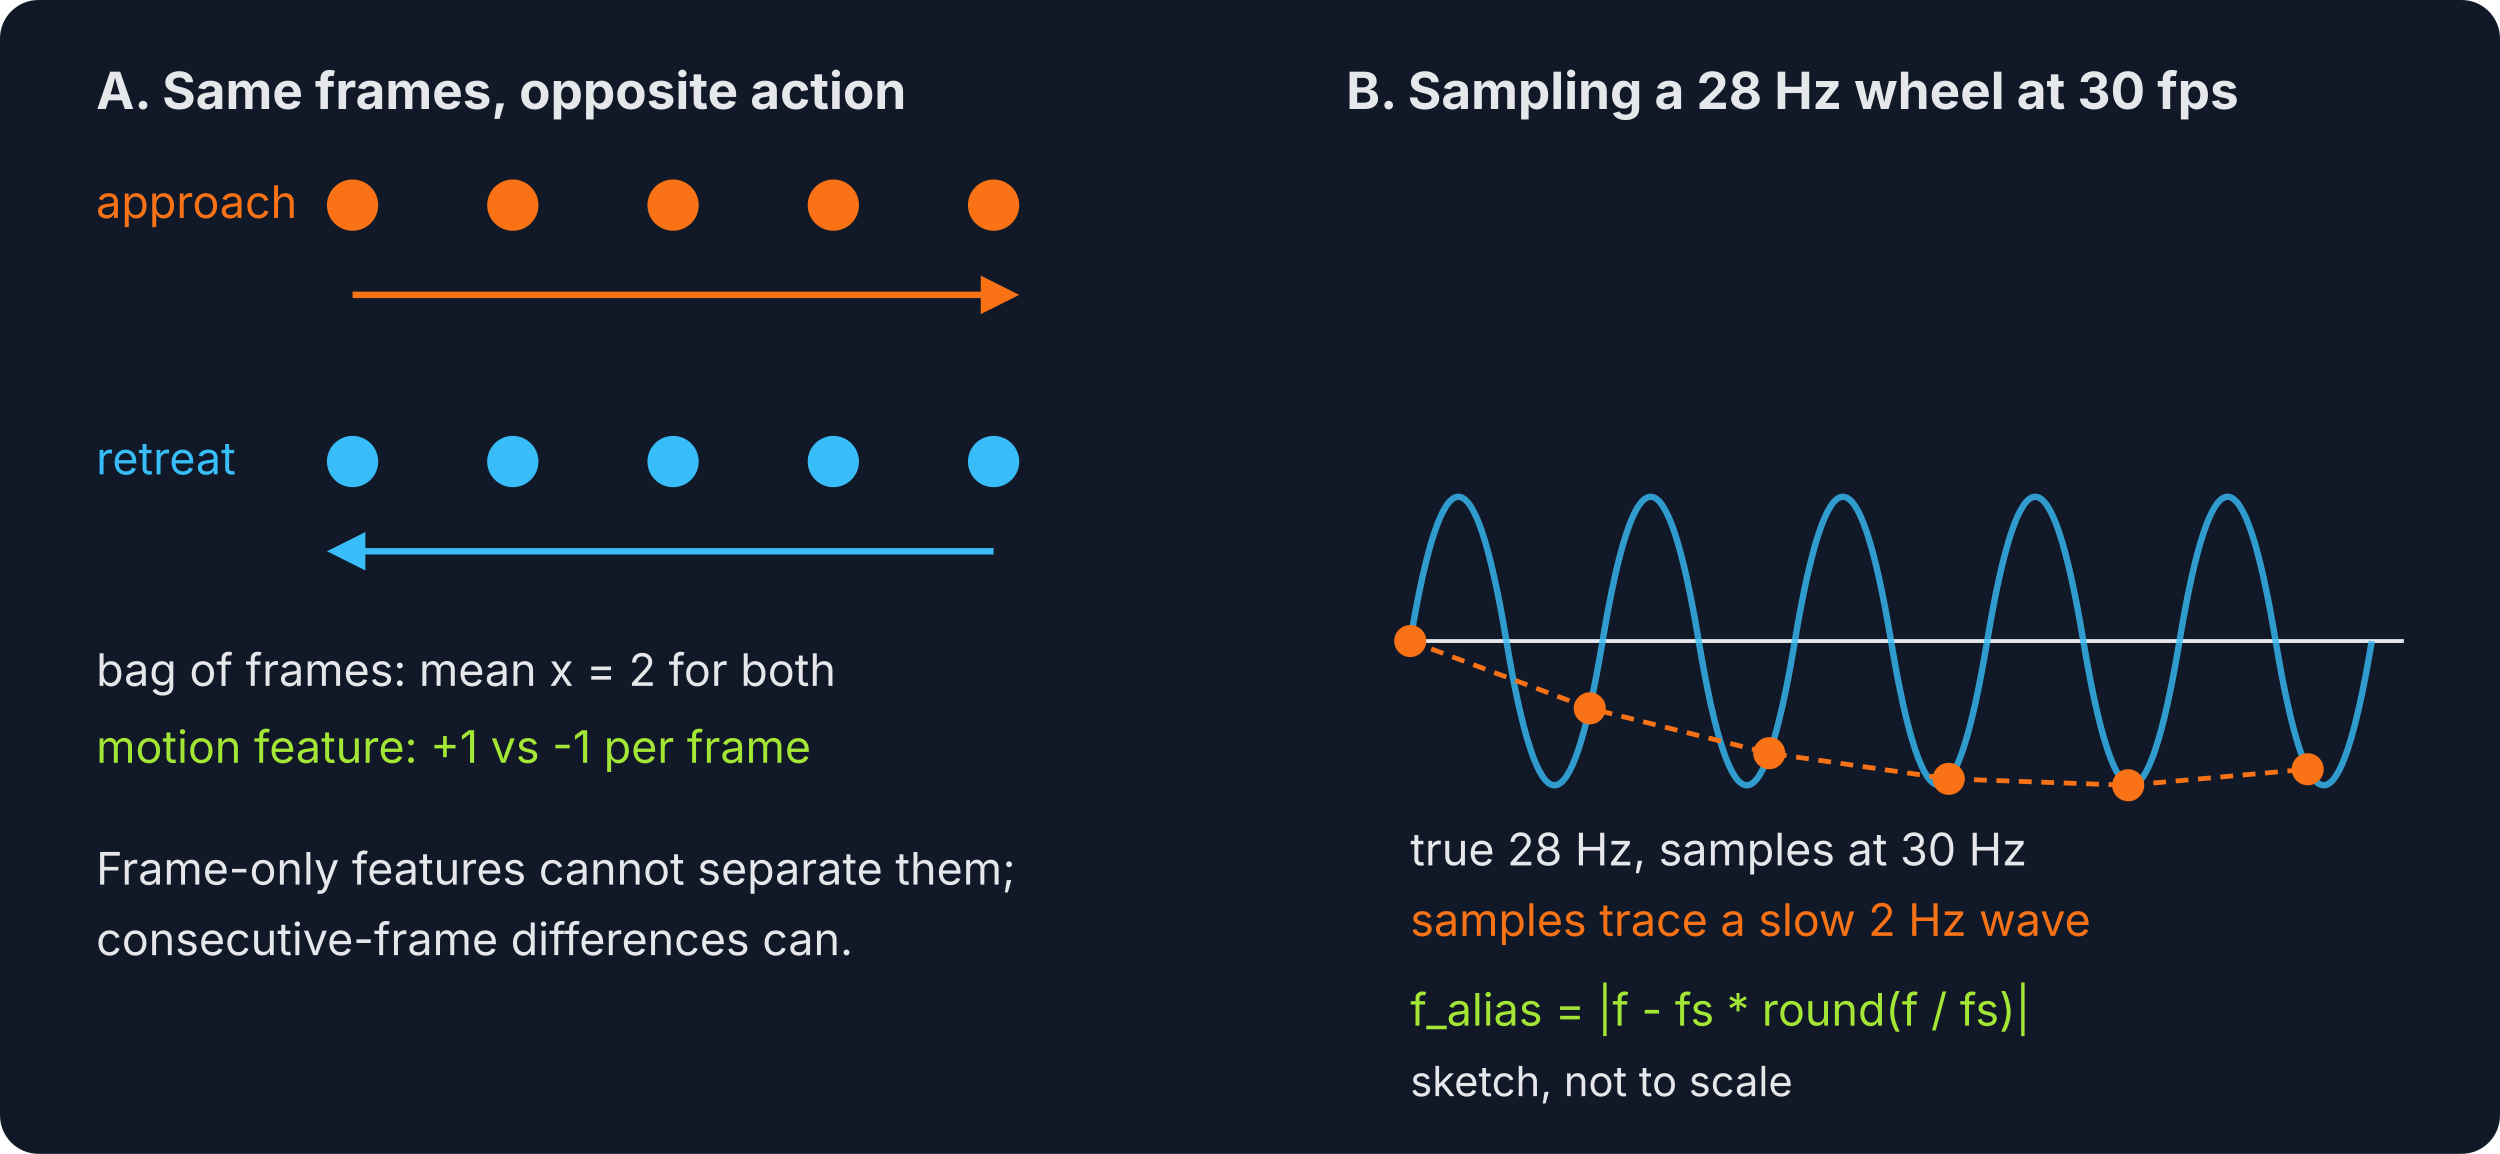
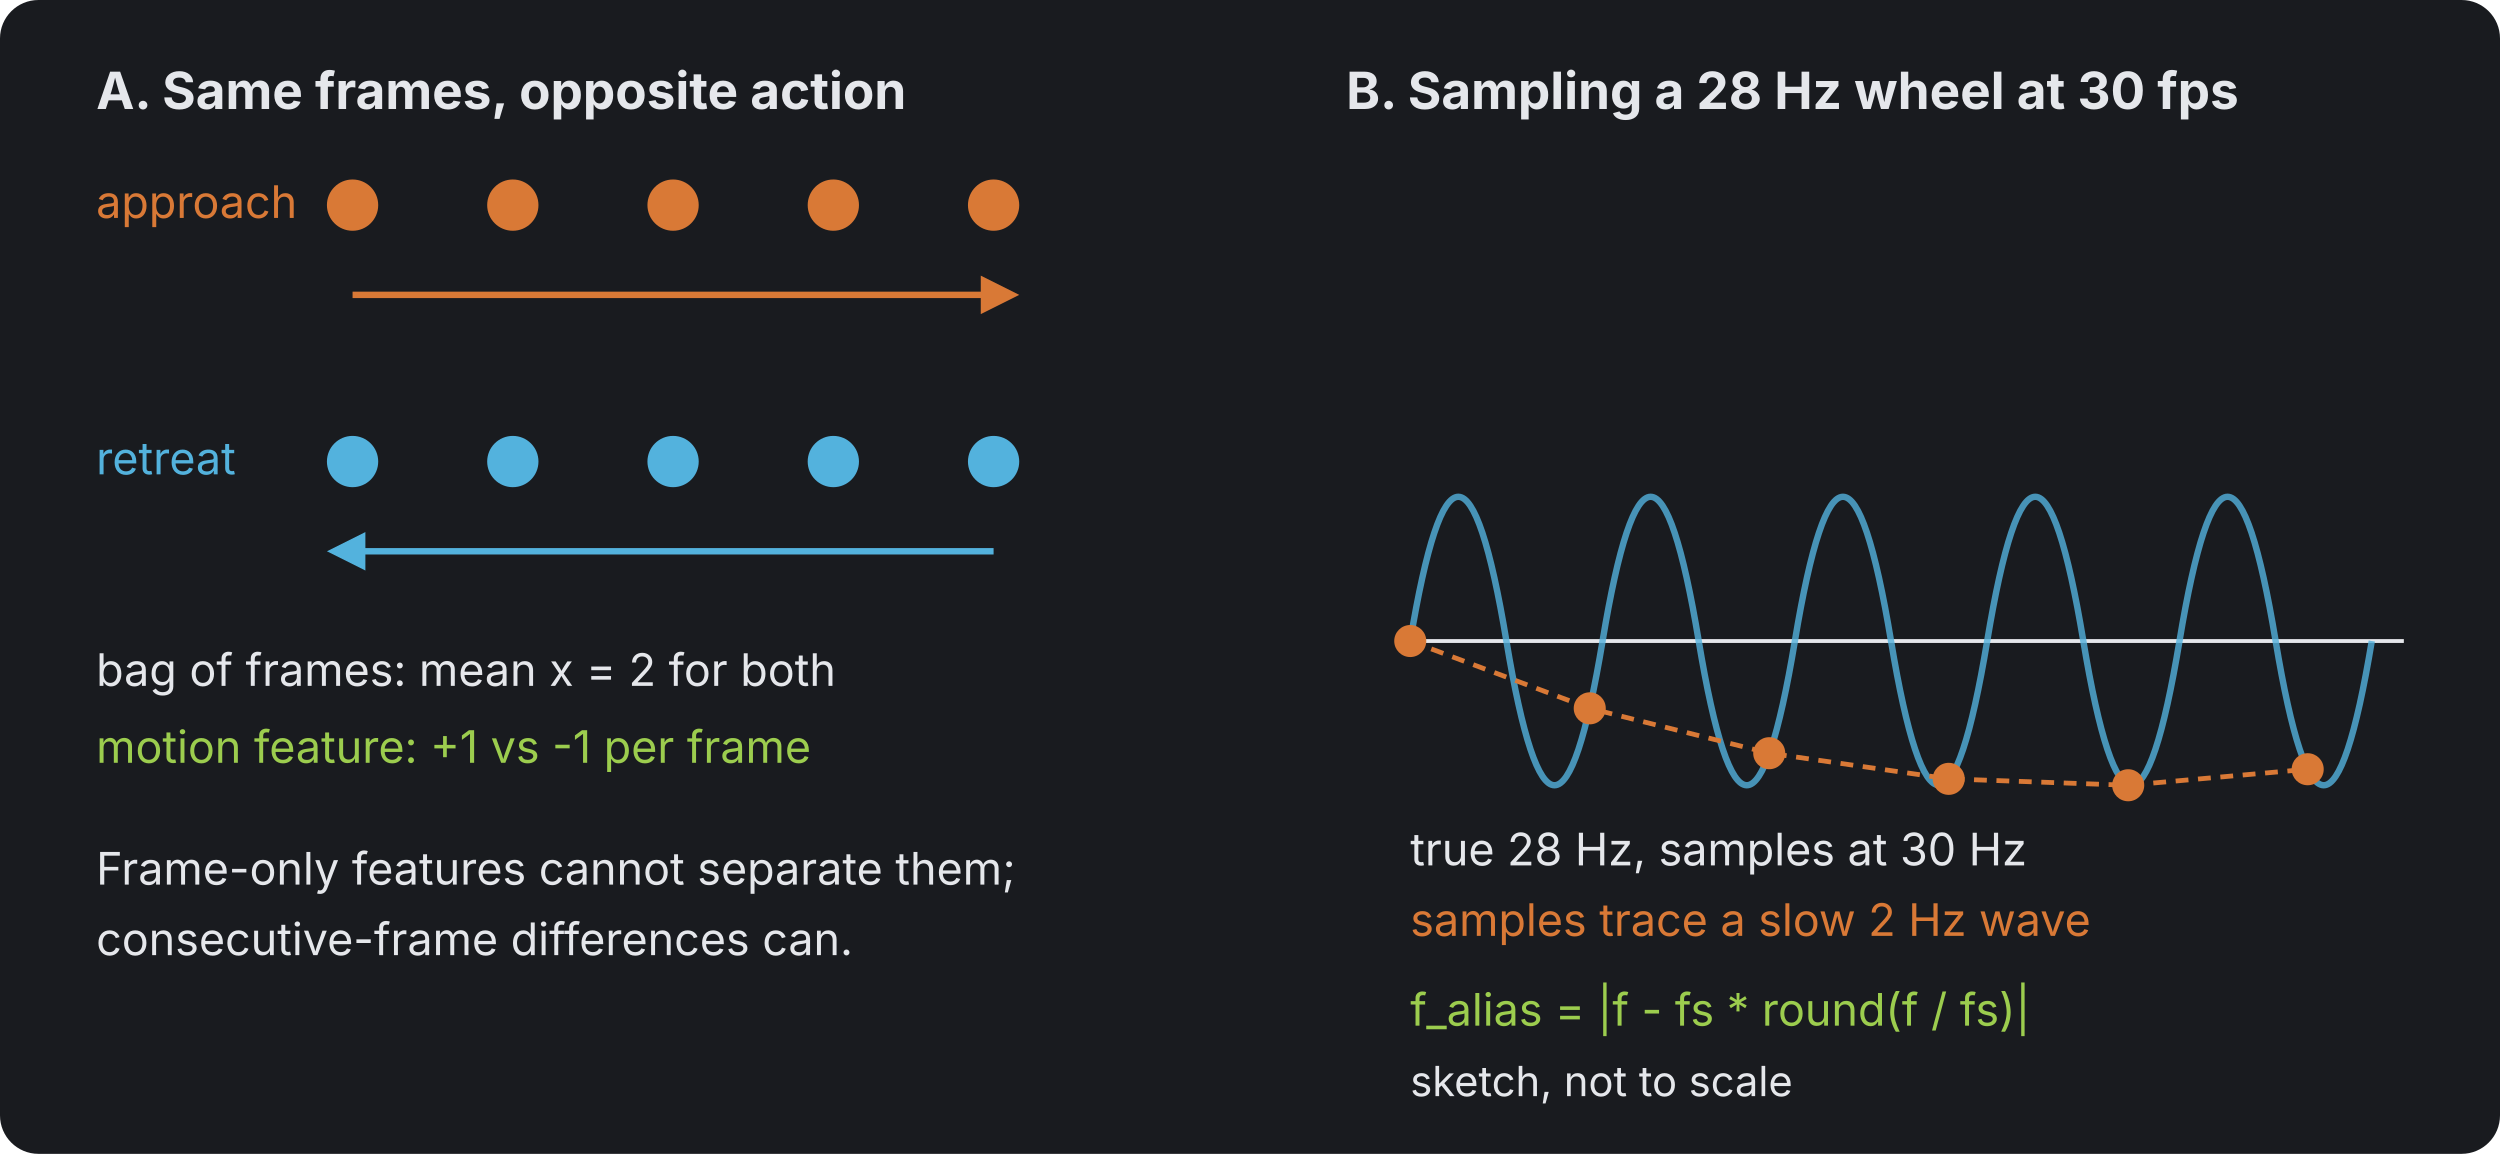
<svg xmlns="http://www.w3.org/2000/svg" viewBox="0 0 780 360" font-family="Inter, Arial, sans-serif">
-   <rect width="780" height="360" fill="#111827" rx="12" />
+   <rect width="780" height="360" fill="#191b1f" rx="12" />
  <text x="30" y="34" font-size="16" fill="#e5e7eb" font-weight="bold">A. Same frames, opposite action</text>
  <text x="420" y="34" font-size="16" fill="#e5e7eb" font-weight="bold">B. Sampling a 28 Hz wheel at 30 fps</text>
-   <text x="30" y="68" font-size="14" fill="#f97316">approach</text>
-   <g fill="#f97316">
+   <text x="30" y="68" font-size="14" fill="#d97936">approach</text>
+   <g fill="#d97936">
    <circle cx="110" cy="64" r="8" />
    <circle cx="160" cy="64" r="8" />
    <circle cx="210" cy="64" r="8" />
    <circle cx="260" cy="64" r="8" />
    <circle cx="310" cy="64" r="8" />
  </g>
-   <line x1="110" y1="92" x2="310" y2="92" stroke="#f97316" stroke-width="2" />
-   <polygon points="318,92 306,86 306,98" fill="#f97316" />
-   <text x="30" y="148" font-size="14" fill="#38bdf8">retreat</text>
-   <g fill="#38bdf8">
+   <line x1="110" y1="92" x2="310" y2="92" stroke="#d97936" stroke-width="2" />
+   <polygon points="318,92 306,86 306,98" fill="#d97936" />
+   <text x="30" y="148" font-size="14" fill="#53b2dd">retreat</text>
+   <g fill="#53b2dd">
    <circle cx="110" cy="144" r="8" />
    <circle cx="160" cy="144" r="8" />
    <circle cx="210" cy="144" r="8" />
    <circle cx="260" cy="144" r="8" />
    <circle cx="310" cy="144" r="8" />
  </g>
-   <line x1="310" y1="172" x2="110" y2="172" stroke="#38bdf8" stroke-width="2" />
-   <polygon points="102,172 114,166 114,178" fill="#38bdf8" />
+   <line x1="310" y1="172" x2="110" y2="172" stroke="#53b2dd" stroke-width="2" />
+   <polygon points="102,172 114,166 114,178" fill="#53b2dd" />
  <text x="30" y="214" font-size="14" fill="#e5e7eb">bag of frames: mean x = 2 for both</text>
-   <text x="30" y="238" font-size="14" fill="#a3e635">motion feature: +1 vs -1 per frame</text>
+   <text x="30" y="238" font-size="14" fill="#9ccd4e">motion feature: +1 vs -1 per frame</text>
  <text x="30" y="276" font-size="14" fill="#e5e7eb">Frame-only features cannot separate them;</text>
  <text x="30" y="298" font-size="14" fill="#e5e7eb">consecutive-frame differences can.</text>
  <line x1="440" y1="200" x2="750" y2="200" stroke="#e5e7eb" stroke-width="1.2" />
-   <path d="M440,200 Q455,110 470,200 T500,200 T530,200 T560,200 T590,200 T620,200 T650,200 T680,200 T710,200 T740,200" fill="none" stroke="#38bdf8" stroke-width="2" opacity="0.8" />
-   <g fill="#f97316">
+   <path d="M440,200 Q455,110 470,200 T500,200 T530,200 T560,200 T590,200 T620,200 T650,200 T680,200 T710,200 T740,200" fill="none" stroke="#53b2dd" stroke-width="2" opacity="0.8" />
+   <g fill="#d97936">
    <circle cx="440" cy="200" r="5" />
    <circle cx="496" cy="221" r="5" />
    <circle cx="552" cy="235" r="5" />
    <circle cx="608" cy="243" r="5" />
    <circle cx="664" cy="245" r="5" />
    <circle cx="720" cy="240" r="5" />
  </g>
-   <polyline points="440,200 496,221 552,235 608,243 664,245 720,240" fill="none" stroke="#f97316" stroke-width="1.5" stroke-dasharray="4 3" />
+   <polyline points="440,200 496,221 552,235 608,243 664,245 720,240" fill="none" stroke="#d97936" stroke-width="1.5" stroke-dasharray="4 3" />
  <text x="440" y="270" font-size="14" fill="#e5e7eb">true 28 Hz, samples at 30 Hz</text>
-   <text x="440" y="292" font-size="14" fill="#f97316">samples trace a slow 2 Hz wave</text>
-   <text x="440" y="320" font-size="14" fill="#a3e635">f_alias = |f - fs * round(f / fs)|</text>
+   <text x="440" y="292" font-size="14" fill="#d97936">samples trace a slow 2 Hz wave</text>
+   <text x="440" y="320" font-size="14" fill="#9ccd4e">f_alias = |f - fs * round(f / fs)|</text>
  <text x="440" y="342" font-size="13" fill="#e5e7eb">sketch, not to scale</text>
</svg>
